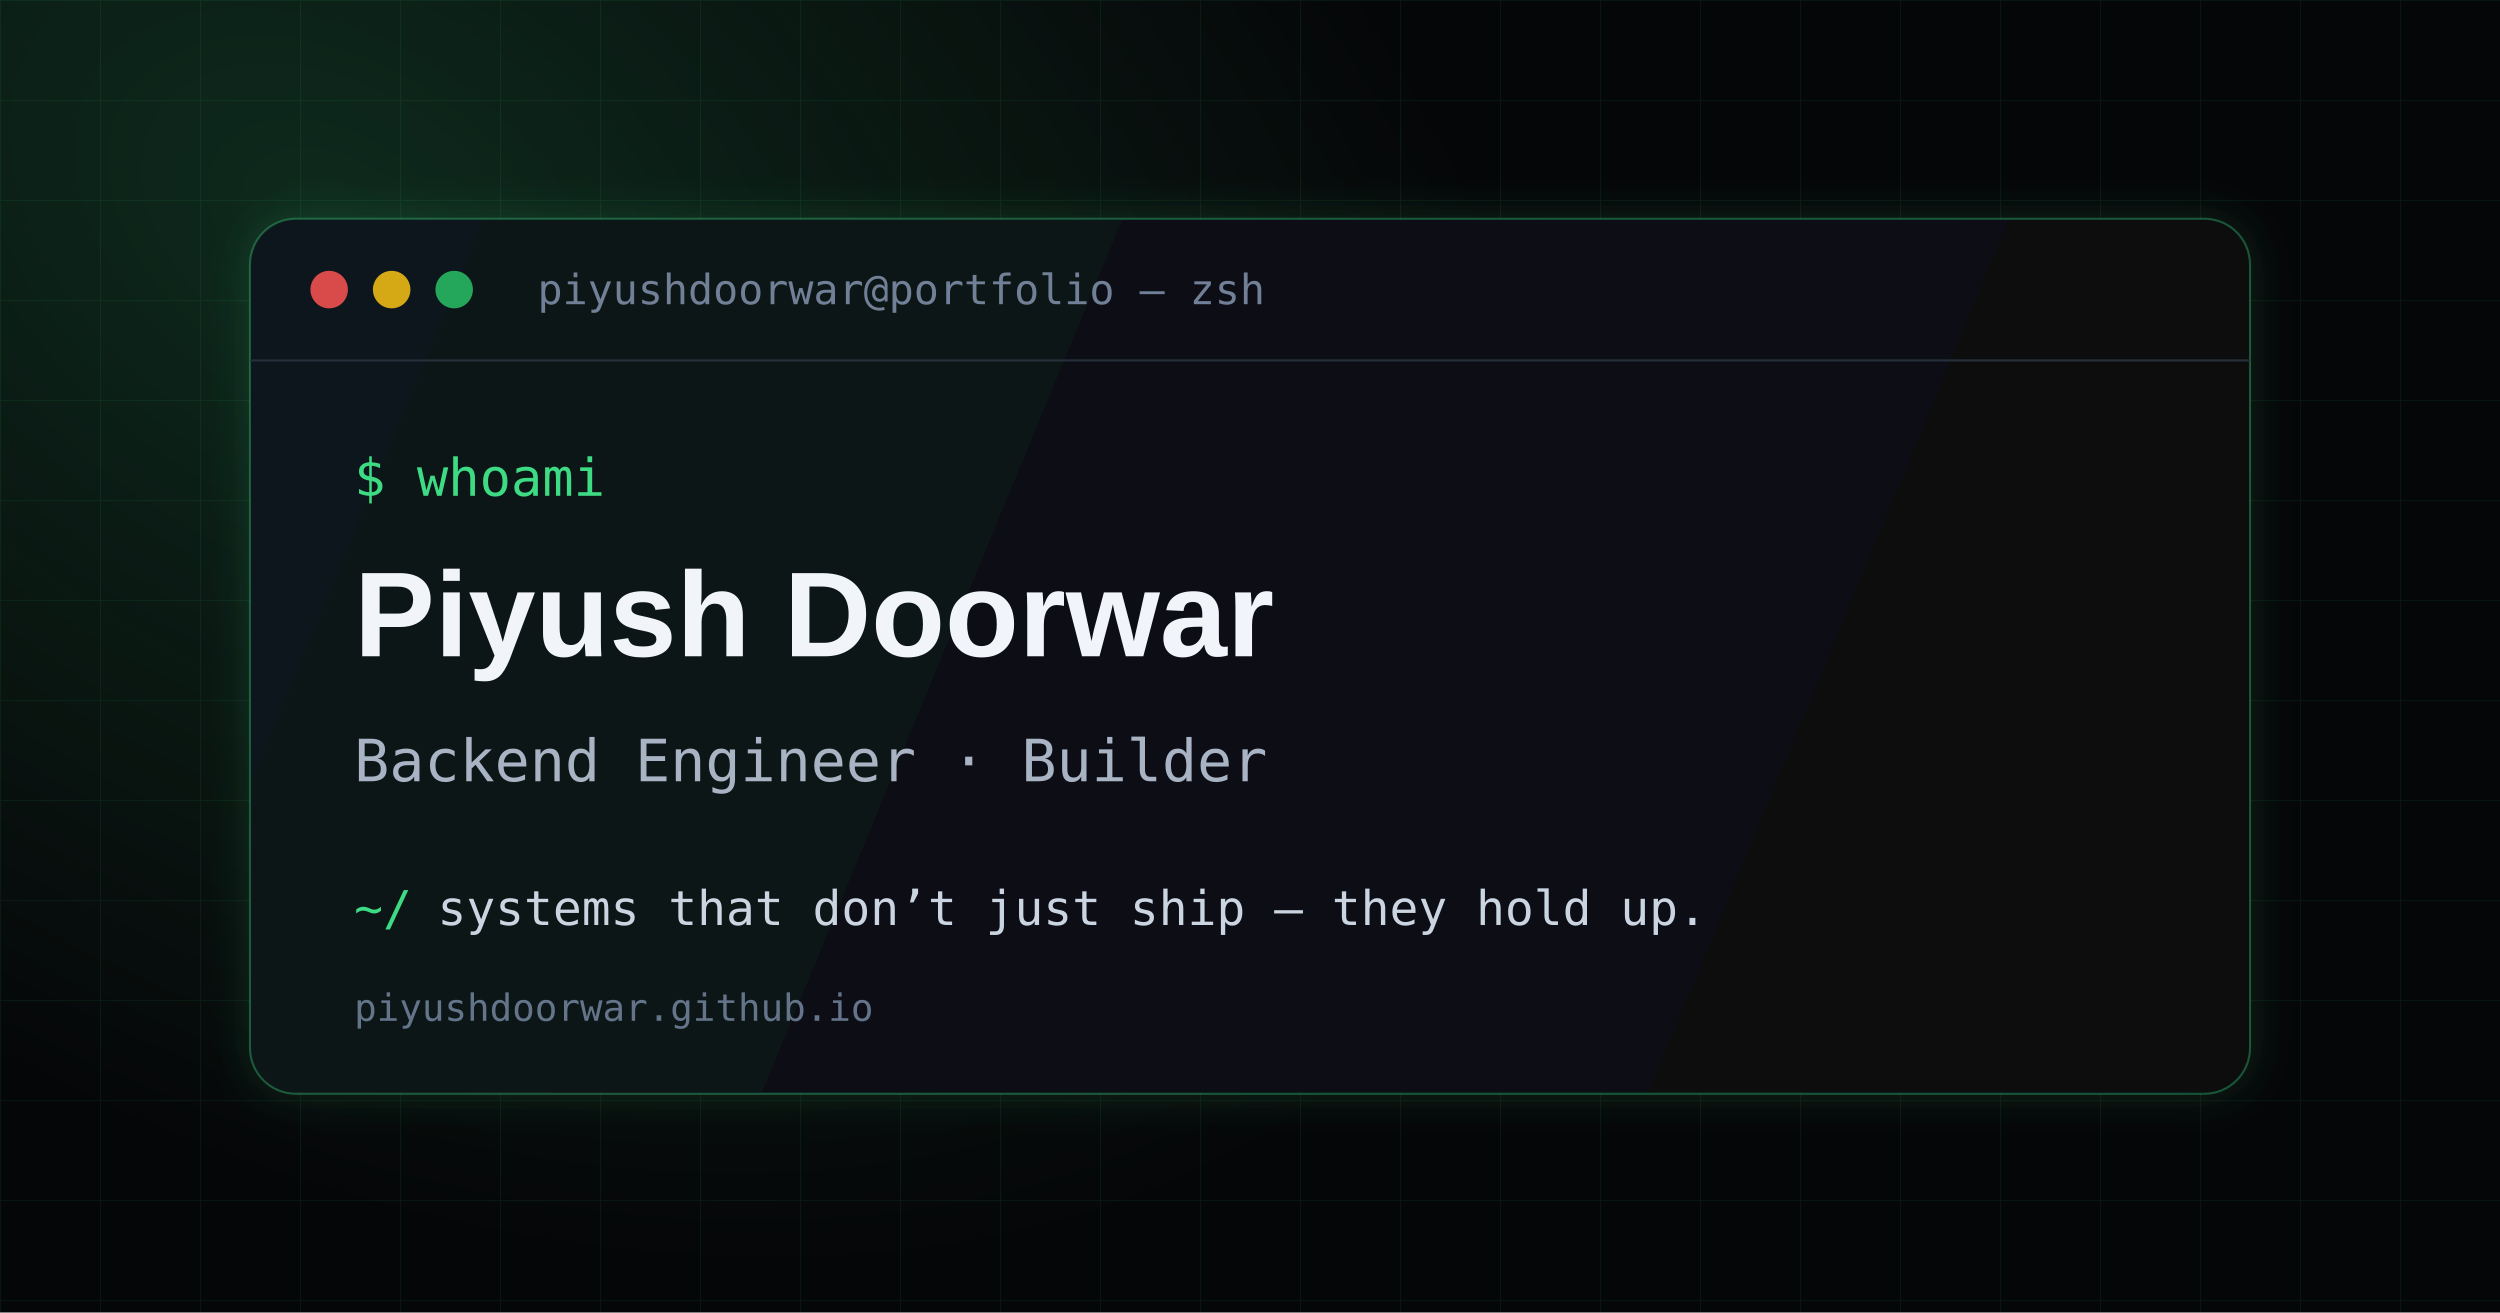
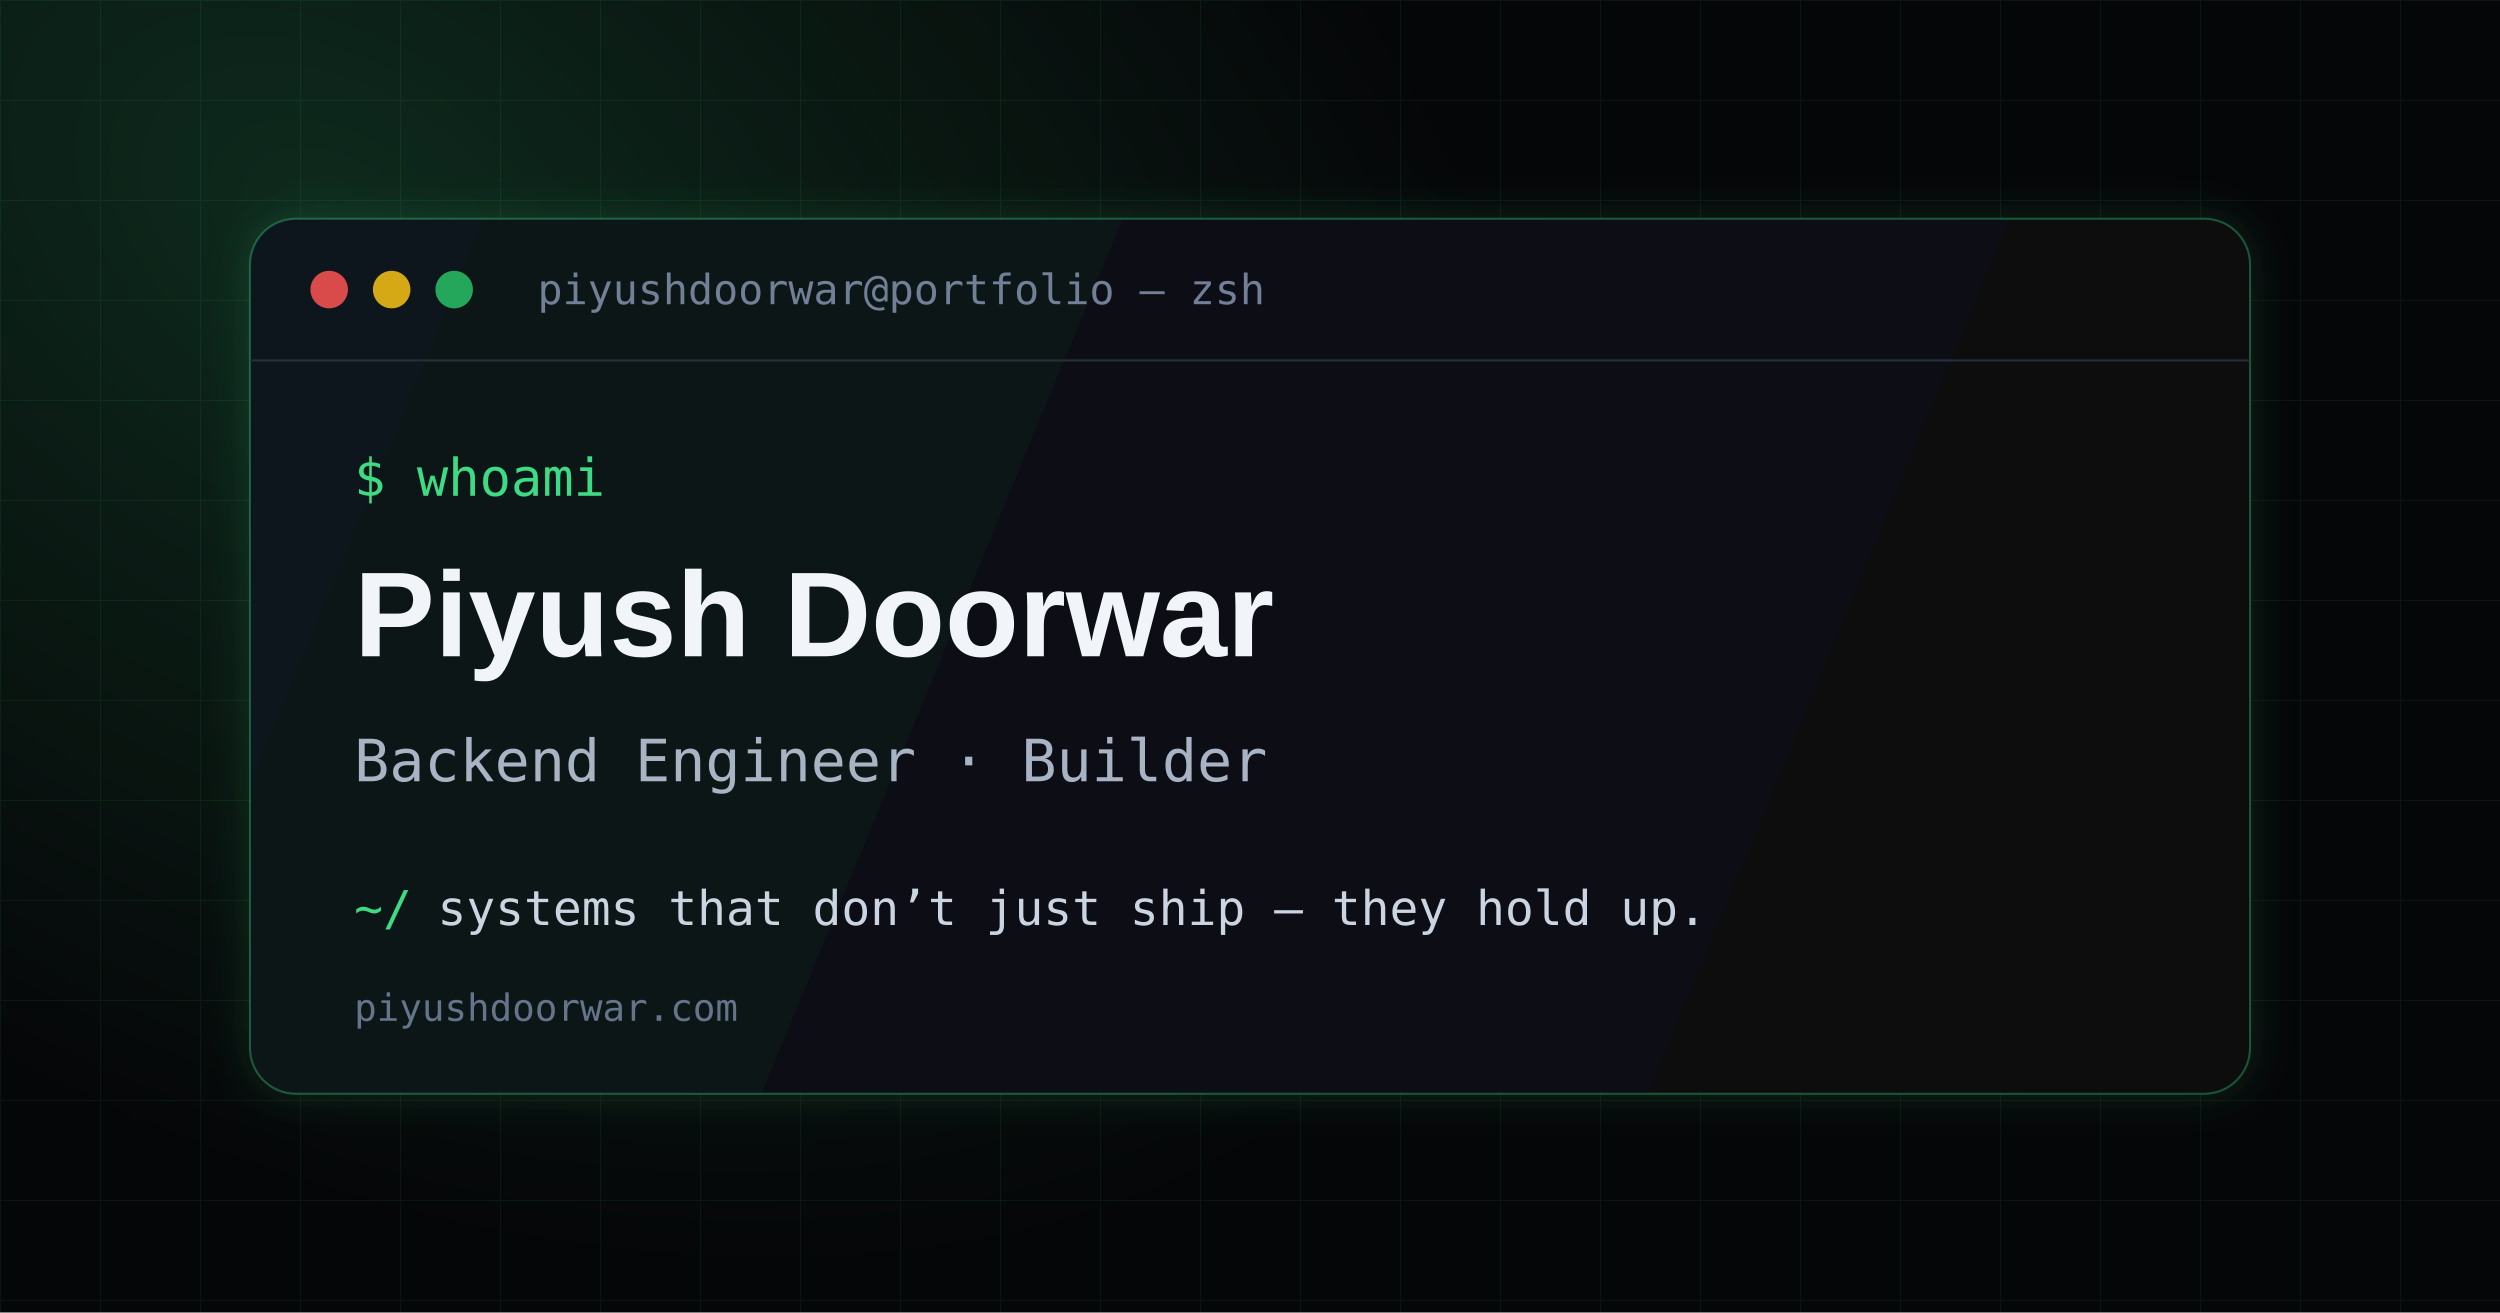
<svg xmlns="http://www.w3.org/2000/svg" width="1200" height="630" viewBox="0 0 1200 630" role="img" aria-labelledby="title description">
  <defs>
    <pattern id="grid" width="48" height="48" patternUnits="userSpaceOnUse">
      <path d="M 48 0 L 0 0 0 48" fill="none" stroke="#3ddc84" stroke-opacity="0.075" stroke-width="1" />
    </pattern>
    <radialGradient id="glow" cx="0" cy="0" r="1" gradientTransform="translate(160 110) rotate(32) scale(650 430)" gradientUnits="userSpaceOnUse">
      <stop stop-color="#3ddc84" stop-opacity="0.17" />
      <stop offset="1" stop-color="#3ddc84" stop-opacity="0" />
    </radialGradient>
    <linearGradient id="panel" x1="170" y1="145" x2="1030" y2="500" gradientUnits="userSpaceOnUse">
      <stop stop-color="#10151a" />
      <stop offset="1" stop-color="#080b0f" />
    </linearGradient>
    <filter id="panelGlow" x="-20%" y="-20%" width="140%" height="140%">
      <feGaussianBlur stdDeviation="10" result="blur" />
      <feFlood flood-color="#3ddc84" flood-opacity="0.15" />
      <feComposite in2="blur" operator="in" />
      <feMerge>
        <feMergeNode />
        <feMergeNode in="SourceGraphic" />
      </feMerge>
    </filter>
  </defs>
  <rect width="1200" height="630" fill="#050608" />
  <rect width="1200" height="630" fill="url(#grid)" />
  <rect width="1200" height="630" fill="url(#glow)" />
  <rect x="120" y="105" width="960" height="420" rx="22" fill="url(#panel)" stroke="#3ddc84" stroke-opacity="0.34" filter="url(#panelGlow)" />
  <path d="M120 173H1080" stroke="#25303a" />
  <circle cx="158" cy="139" r="9" fill="#d94b4b" />
  <circle cx="188" cy="139" r="9" fill="#d5a916" />
  <circle cx="218" cy="139" r="9" fill="#24a75b" />
  <text x="258" y="146" fill="#718096" font-family="monospace" font-size="20">piyushdoorwar@portfolio — zsh</text>
  <text x="170" y="238" fill="#3ddc84" font-family="monospace" font-size="25">$ whoami</text>
  <text x="170" y="315" fill="#f1f5f9" font-family="Arial, sans-serif" font-size="58" font-weight="700">Piyush Doorwar</text>
  <text x="170" y="375" fill="#a8b3c4" font-family="monospace" font-size="28">Backend Engineer · Builder</text>
  <text x="170" y="444" fill="#3ddc84" font-family="monospace" font-size="23">~/</text>
  <text x="210" y="444" fill="#cbd5e1" font-family="monospace" font-size="23">systems that don’t just ship — they hold up.</text>
-   <text x="170" y="490" fill="#64748b" font-family="monospace" font-size="18">piyushdoorwar.github.io</text>
+   <text x="170" y="490" fill="#64748b" font-family="monospace" font-size="18">piyushdoorwar.com</text>
</svg>
